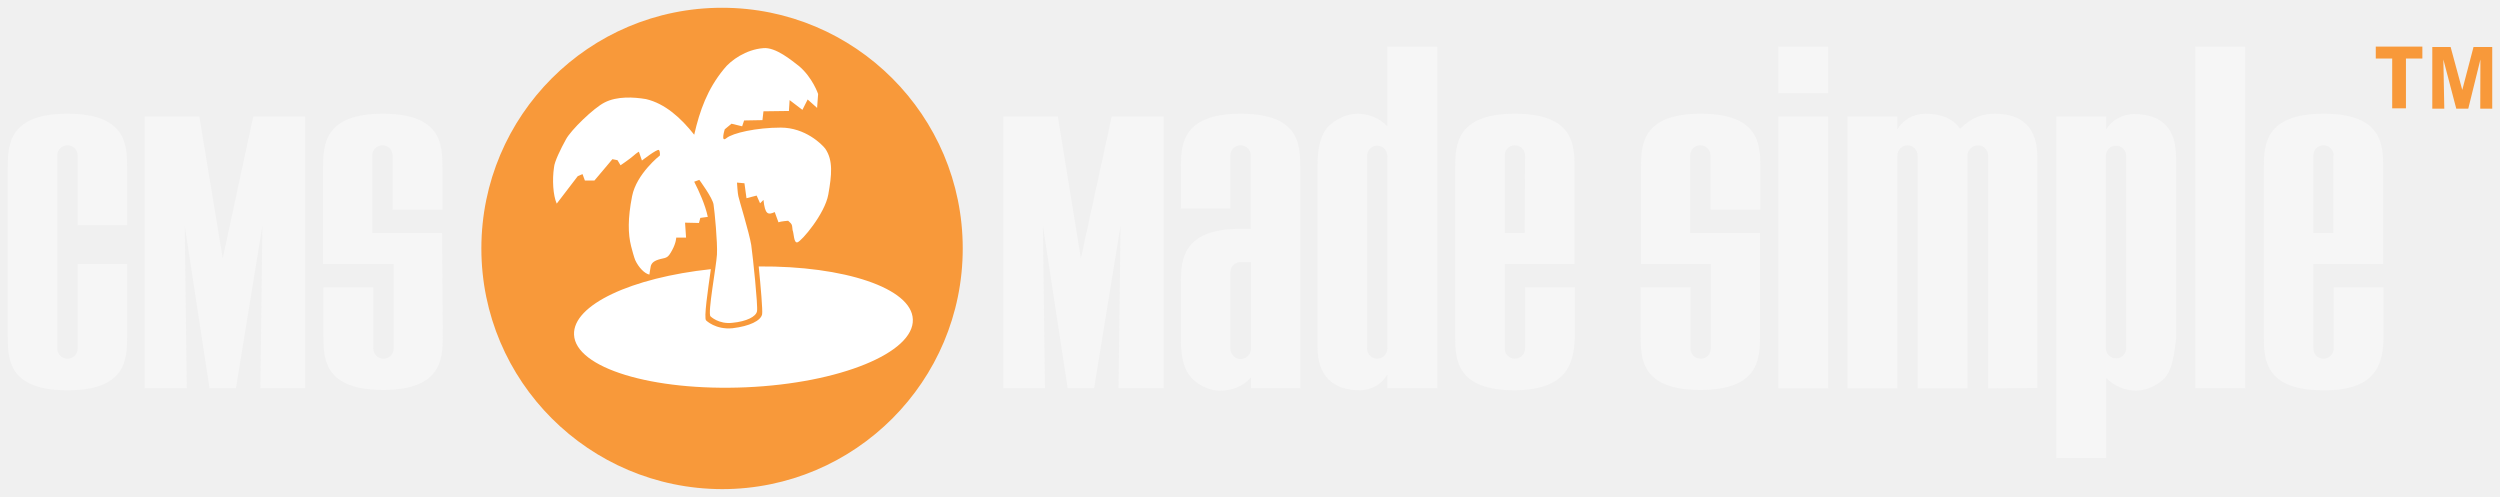
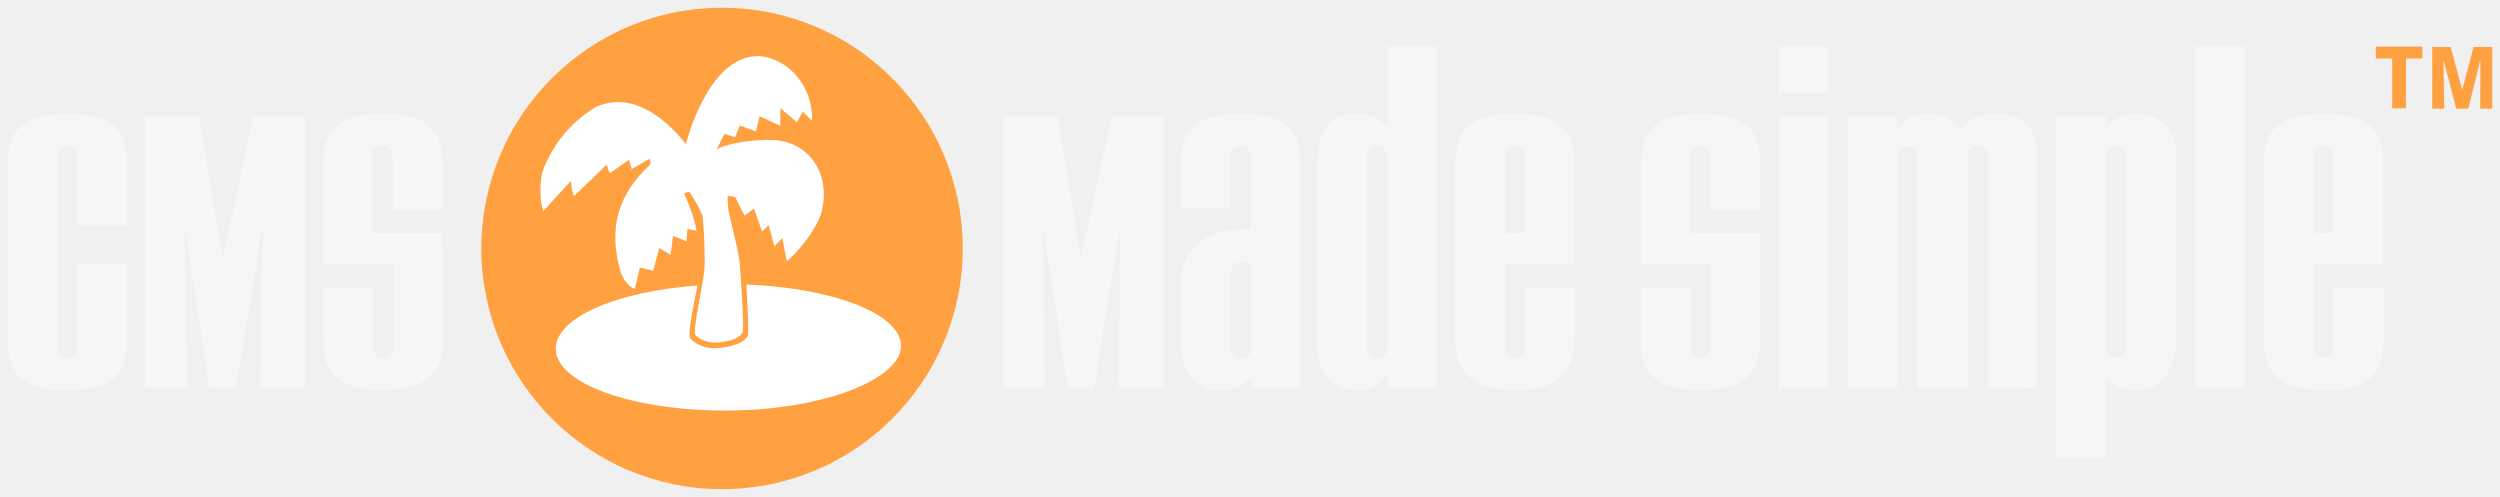
- <svg xmlns="http://www.w3.org/2000/svg" width="322" height="64">
-   <path d="M65.5 31.977A27.5 27.5 0 0193.019 4.5 27.5 27.5 0 01120.5 32.014 27.5 27.5 0 0192.99 59.5 27.5 27.5 0 0165.5 31.995" fill="#fff" />
-   <path fill="#f8993a" class="st3" d="M62 32C62 14.904 75.86 1 93 1c17.096 0 31 13.86 31 31 0 17.096-13.86 31-31 31-17.14-.044-31-13.904-31-31zm13.03-9.575l.305.83h1.225l1.88-2.23.437-.524.656.131.393.657s1.225-.832 1.662-1.226c.438-.393.7-.524.7-.524l.393 1.137s1.967-1.531 2.186-1.356c.175.175.131.7.131.7s-3.017 2.36-3.584 5.247c-.569 2.885-.525 4.853-.132 6.428.394 1.53.54 1.82.54 1.82.424.913 1.184 1.724 1.821 1.853 0 0 .088-.657.176-1.095.13-.437.437-.7 1.267-.917.83-.175.962-.175 1.487-1.137.524-.962.524-1.619.524-1.619h1.268l-.13-1.923 1.792.043.175-.656.962-.13c-.339-1.59-1.104-3.25-1.751-4.531l.658-.235s1.748 2.361 1.837 3.19c.13.832.524 4.855.436 6.429-.087 1.53-1.224 7.564-.83 7.958 0 0 1.05 1.048 2.842.83 1.791-.175 3.017-.787 3.147-1.486.132-.7-.524-6.952-.743-8.527-.262-1.617-1.617-5.99-1.661-6.295-.088-.307-.175-1.75-.175-1.75l.962.088.261 1.924 1.31-.34.441.996.438-.438c.194 1.887.59 1.969 1.449 1.567l.48 1.317c.307-.132 1.25-.197 1.25-.197.576.501.48.51.571 1.212.176.394.14 1.698.621 1.567.525-.131 3.54-3.672 3.979-6.165.437-2.492.647-4.385-.394-5.903-.438-.568-2.58-2.71-5.729-2.71-3.146 0-6.207.7-6.995 1.355-.787.657-.219-1.137-.219-1.137l.869-.72 1.371.335.253-.752 2.361-.044.13-1.136 3.28-.043.088-1.4 1.65 1.258.676-1.338 1.215 1.086.132-1.793s-.712-2.11-2.45-3.585c-.917-.7-3.016-2.493-4.633-2.318-2.179.175-4.155 1.531-5.072 2.712-2.1 2.568-3.088 5.307-3.805 8.437-1.71-2.16-3.753-4.013-6.208-4.589-1.574-.263-3.717-.394-5.334.436-1.4.7-4.373 3.585-4.985 4.766-.656 1.18-1.486 2.886-1.53 3.585-.244 1.604-.125 3.61.35 4.679l2.71-3.542zm22.693 11.893c.262 2.667.523 5.64.438 6.164-.176.83-1.619 1.531-3.805 1.793-2.187.218-3.41-1.006-3.41-1.006-.307-.305.219-3.804.61-6.601-10.186 1.092-17.795 4.59-17.62 8.438.175 4.285 10.1 7.302 22.168 6.777 12.068-.525 21.643-4.46 21.469-8.744-.131-4.023-8.832-6.909-19.851-6.821z" />
-   <path class="st2" d="M8.686 50.27C1.131 50.27 1 46.285 1 43.365V21.55c0-2.92.175-6.903 7.686-6.903 7.555 0 7.687 3.982 7.687 6.903V29H9.996v-8.956c0-.751-.568-1.326-1.31-1.326-.742 0-1.311.575-1.311 1.326v24.827c0 .752.57 1.327 1.311 1.327.742 0 1.31-.575 1.31-1.327V34h6.377v9.366c0 2.921-.133 6.904-7.687 6.904zM33.534 50l.263-20.928L30.39 50h-3.406l-3.19-20.928L24.057 50h-5.415V15h7.031l3.015 18.277L32.618 15h6.68v35zm23.495-6.679c0 2.921-.174 6.904-7.686 6.904-7.555 0-7.686-3.984-7.686-6.904V37h6.42v7.87c0 .753.568 1.328 1.311 1.328.741 0 1.309-.575 1.309-1.327V34h-9.084V21.55c0-2.92.175-6.903 7.687-6.903 7.555 0 7.686 3.982 7.686 6.903V27h-6.42v-6.956c0-.751-.568-1.326-1.31-1.326-.742 0-1.31.575-1.31 1.326V30h8.996zM144.066 50l.261-20.928L140.921 50h-3.407l-3.187-20.928.261 20.928h-5.371V15h7.03l2.97 18.277L143.191 15h6.682v35zm17.075 0v-1.413c-1.485 1.77-4.02 1.992-5.416 1.505-2.577-.928-3.625-2.655-3.625-6.327v-7.346c0-2.92.175-6.948 7.687-6.948h1.31v-9.427c0-.751-.568-1.326-1.31-1.326-.743 0-1.31.575-1.31 1.326v6.816h-6.376v-5.31c0-2.92.173-6.903 7.686-6.903 7.598 0 7.685 3.982 7.685 6.903V50zm0-16.238h-1.354c-.743 0-1.31.576-1.31 1.329v9.78c0 .752.567 1.37 1.31 1.37.742 0 1.353-.618 1.353-1.37zM178.696 50v-1.767c-.656 1.194-2.053 2.035-3.494 2.035-3.58 0-5.502-1.902-5.502-5.532V21.284c0-3.318.917-4.513 1.44-5.045.875-.84 2.272-1.592 3.713-1.592 1.354 0 2.838.53 3.843 1.637V6h6.42v44zm-1.31-31.238c-.743 0-1.311.619-1.311 1.372V44.87c0 .752.568 1.327 1.311 1.327.742 0 1.31-.575 1.31-1.327V20.134c0-.753-.568-1.372-1.31-1.372zm17.73 31.507c-7.555 0-7.686-3.983-7.686-6.904V21.55c0-2.92.174-6.903 7.686-6.903 7.555 0 7.686 3.982 7.686 6.903V34h-8.996v10.87c0 .752.568 1.327 1.31 1.327.742 0 1.31-.575 1.31-1.327V37h6.42v6.32c-.124 3.43-.885 6.863-7.73 6.949zm1.31-30.225c0-.751-.568-1.326-1.31-1.326-.742 0-1.31.575-1.31 1.326V30h2.577zm30.264 23.277c0 2.921-.175 6.904-7.686 6.904-7.555 0-7.686-3.984-7.686-6.904v-6.32h6.42v7.87c0 .752.567 1.327 1.31 1.327.742 0 1.31-.575 1.31-1.327V34h-8.997V21.55c0-2.922.175-6.904 7.687-6.904 7.554 0 7.686 3.982 7.686 6.903V27h-6.42v-6.956c0-.751-.568-1.326-1.31-1.326-.743 0-1.31.575-1.31 1.326V30h8.996zM229.048 12V6h6.419v6zm0 38.021V15h6.419v35.021zm27.032 0V20.09c0-.752-.567-1.371-1.31-1.371-.743 0-1.354.575-1.354 1.326V50.02h-6.42V20.09c0-.752-.567-1.371-1.309-1.371s-1.311.619-1.311 1.371v29.932h-6.42V15.001h6.42v1.682c.655-1.194 2.052-2.035 3.581-2.035 2.052 0 3.625.619 4.5 1.946 1.484-1.505 3.011-1.947 4.497-1.947 3.58 0 5.458 1.902 5.458 5.532v29.799zm22.753-1.344c-.875.885-2.272 1.637-3.713 1.637-1.353 0-2.838-.576-3.843-1.637V59h-6.42V15h6.421v1.682c.654-1.15 2.052-1.991 3.58-1.991 3.537 0 5.416 1.813 5.416 5.532v23.453c-.252 1.935-.43 3.799-1.441 5.001zm-4.978-28.587c0-.752-.569-1.327-1.311-1.327s-1.31.575-1.31 1.327v24.737c0 .753.568 1.328 1.31 1.328.742 0 1.31-.575 1.31-1.328zM282.763 50V6h6.42v44zm16.508.27c-7.556 0-7.687-3.984-7.687-6.904V21.55c0-2.92.175-6.903 7.687-6.903 7.555 0 7.685 3.982 7.685 6.903V34h-8.996v10.87c0 .752.569 1.327 1.31 1.327.743 0 1.31-.575 1.31-1.327V37H307v6.32c-.042 2.902-.433 7.037-7.729 6.95zm1.31-30.225c0-.751-.568-1.326-1.31-1.326-.742 0-1.312.575-1.312 1.326V30h2.578v-9.956z" fill="#f6f6f6" />
-   <path d="M308.116 7.543H306V6h6v1.543h-2.114v6.407h-1.771zm11.36.117l-1.563 6.338h-1.546l-1.662-6.338.12 6.34h-1.546V6.05h2.36l1.501 5.535 1.45-5.535H321V14h-1.543z" class="st3" fill="#f8993a" />
+ <svg xmlns="http://www.w3.org/2000/svg" height="64" width="322">
+   <path d="M8.686 50.27C1.131 50.27 1 46.285 1 43.365V21.55c0-2.92.175-6.903 7.686-6.903 7.555 0 7.687 3.982 7.687 6.903V29H9.996v-8.956c.077-1.732-2.706-1.645-2.62 0v24.827c.01 1.82 2.534 1.732 2.62 0V34h6.377v9.366c0 2.921-.133 6.904-7.687 6.904zM33.534 50l.263-20.928L30.39 50h-3.406l-3.19-20.928L24.057 50h-5.415V15h7.03l3.016 18.277L32.618 15h6.68v35zm23.495-6.679c0 2.921-.174 6.904-7.686 6.904-7.555 0-7.686-3.984-7.686-6.904V37h6.42v7.87c.01 1.907 2.706 1.733 2.62.001V34h-9.084V21.55c0-2.92.175-6.903 7.687-6.903 7.555 0 7.686 3.982 7.686 6.903V27h-6.42v-6.956c.077-1.732-2.964-1.732-2.62 0V30h8.996zM144.065 50l.261-20.928L140.92 50h-3.407l-3.187-20.928.261 20.928h-5.37V15h7.03l2.97 18.277L143.19 15h6.682v35zm17.075 0v-1.413c-1.485 1.77-4.02 1.992-5.416 1.505-2.577-.928-3.625-2.655-3.625-6.327v-7.346c0-2.92 1.485-6.948 8.997-6.948v-9.427c.163-1.732-2.792-1.646-2.62 0v6.816H152.1v-5.31c0-2.92.173-6.903 7.686-6.903 7.598 0 7.685 3.982 7.685 6.903V50zm0-16.238h-1.354c-.743 0-1.31.576-1.31 1.329v9.78c-.075 1.965 2.63 1.851 2.663 0zM178.695 50v-1.767c-.656 1.194-2.053 2.035-3.494 2.035-3.58 0-5.502-1.902-5.502-5.532V21.284c.03-4.67 1.392-6.659 5.153-6.637 1.354 0 2.838.53 3.843 1.637V6h6.42v44zm-2.62-29.866V44.87c.095 1.906 2.62 1.818 2.62 0V20.134c-.092-1.949-2.782-1.876-2.62 0zm19.04 30.135c-7.065-.079-7.686-3.983-7.686-6.904V21.55c0-2.92.174-6.903 7.686-6.903 7.555 0 7.686 3.982 7.686 6.903V34h-8.996v10.87c.095 1.734 2.533 1.646 2.62 0V37h6.42v6.32c-.13 2.886-.665 7.028-7.73 6.949zm1.31-30.225c-.009-1.732-2.706-1.732-2.62 0V30h2.577zm30.264 23.277c0 2.921-.175 6.904-7.686 6.904-7.555 0-7.686-3.984-7.686-6.904v-6.32h6.42v7.87c.01 1.82 2.706 1.646 2.62 0V34h-8.997V21.55c0-2.922.175-6.904 7.687-6.904 7.554 0 7.686 3.982 7.686 6.903V27h-6.42v-6.956c-.009-1.818-2.792-1.732-2.62 0V30h8.996zM229.047 12V6h6.42v6zm0 38.021V15h6.42v35.021zm27.032 0V20.09c-.002-1.862-2.8-1.695-2.664-.045V50.02h-6.42V20.09c-.005-1.689-2.78-1.616-2.62 0v29.932h-6.419V15.001h6.42v1.682c.654-1.194 2.05-2.035 3.58-2.035 2.052 0 3.625.619 4.5 1.946 1.484-1.505 3.01-1.947 4.497-1.947 3.58 0 5.458 1.902 5.458 5.532v29.799zm19.04.293c-1.353 0-2.838-.576-3.843-1.637V59h-6.42V15h6.42v1.682c.655-1.15 2.053-1.991 3.58-1.991 3.538 0 5.417 1.813 5.417 5.532v23.453c.022 3.39-1.646 6.57-5.154 6.638zm-1.265-30.224c.077-1.906-2.793-1.646-2.62 0v24.737c-.077 1.65 2.533 1.646 2.62 0zM282.763 50V6h6.42v44zm16.508.27c-7.46-.14-7.687-3.984-7.687-6.904V21.55c0-2.92.175-6.903 7.687-6.903 7.555 0 7.685 3.982 7.685 6.903V34h-8.996v10.87c.182 1.647 2.62 1.56 2.62 0V37H307v6.32c.012 2.814-.27 7.09-7.73 6.95zm1.31-30.225c.077-1.82-2.707-1.817-2.622 0V30h2.578z" class="st2" fill="#f6f6f6" />
+   <path fill="#ffa041" class="st3" d="M308.116 7.543H306V6h6v1.543h-2.114v6.407h-1.771zm11.36.117l-1.563 6.338h-1.546l-1.662-6.338.12 6.34h-1.546V6.05h2.36l1.501 5.535 1.45-5.535H321V14h-1.543z" />
+   <path d="M62 31.973A31 31 0 0193.022 1 31 31 0 01124 32.016 31 31 0 0192.99 63 31 31 0 0162 31.993" fill="#ffa041" />
+   <path d="M73.513 23.32c.06.775.212 1.286.402 1.954l4.217-4.065.409 1.11 2.471-1.74.355 1.204 2.278-1.335c.17.188.105.738.105.738-4.088 3.816-5.505 8.06-3.767 14.007.397.97 1.14 1.85 1.782 2.008l.652-2.75 1.718.427.778-2.936 1.456.894.331-2.461 1.725.718.115-1.596 1.169.212c-.283-1.678-.995-3.445-1.604-4.81l.68-.223s1.685 2.54 1.743 3.41c.098.876.341 5.104.189 6.75-.148 1.597-1.545 7.871-1.16 8.297 0 0 1.028 1.14 2.86.98 1.828-.115 3.098-.708 3.258-1.434.162-.73-.257-7.299-.417-8.958-.204-1.702-1.409-6.333-1.441-6.653-.077-.326-.11-1.84-.11-1.84l.975.13 1.213 2.42 1.221-.92 1.03 2.96.865-.814.73 2.73 1.02-1.083.56 2.934c.538-.117 4-3.902 4.545-6.495 1.131-5.122-1.93-8.792-6.14-9.058-3.201-.12-6.593.587-7.42 1.24l.984-2.012 1.381.405.636-1.5 2.055.768.478-1.961 2.653 1.225.027-2.258 2.13 1.808.74-1.375 1.195 1.183c.161-4.318-2.91-8.002-6.767-8.324-5.17-.182-8.259 6.802-9.47 11.333-2.935-3.73-7.213-6.772-11.579-4.793-3.377 2.038-5.62 4.859-6.956 8.491-.311 1.671-.27 3.775.17 4.913zm22.615 13.325c.162 2.803.309 5.925.201 6.47-.211.862-1.708 1.54-3.94 1.731-2.234.144-3.431-1.186-3.431-1.186-.44-.54.24-3.647.884-6.887-10.405.752-18.283 4.123-18.258 8.157.008 4.493 9.984 8.033 22.28 7.948 12.298-.086 22.204-4.094 22.185-8.33-.016-4.232-9.08-7.483-19.92-7.903z" class="st3" fill="#fff" />
</svg>
